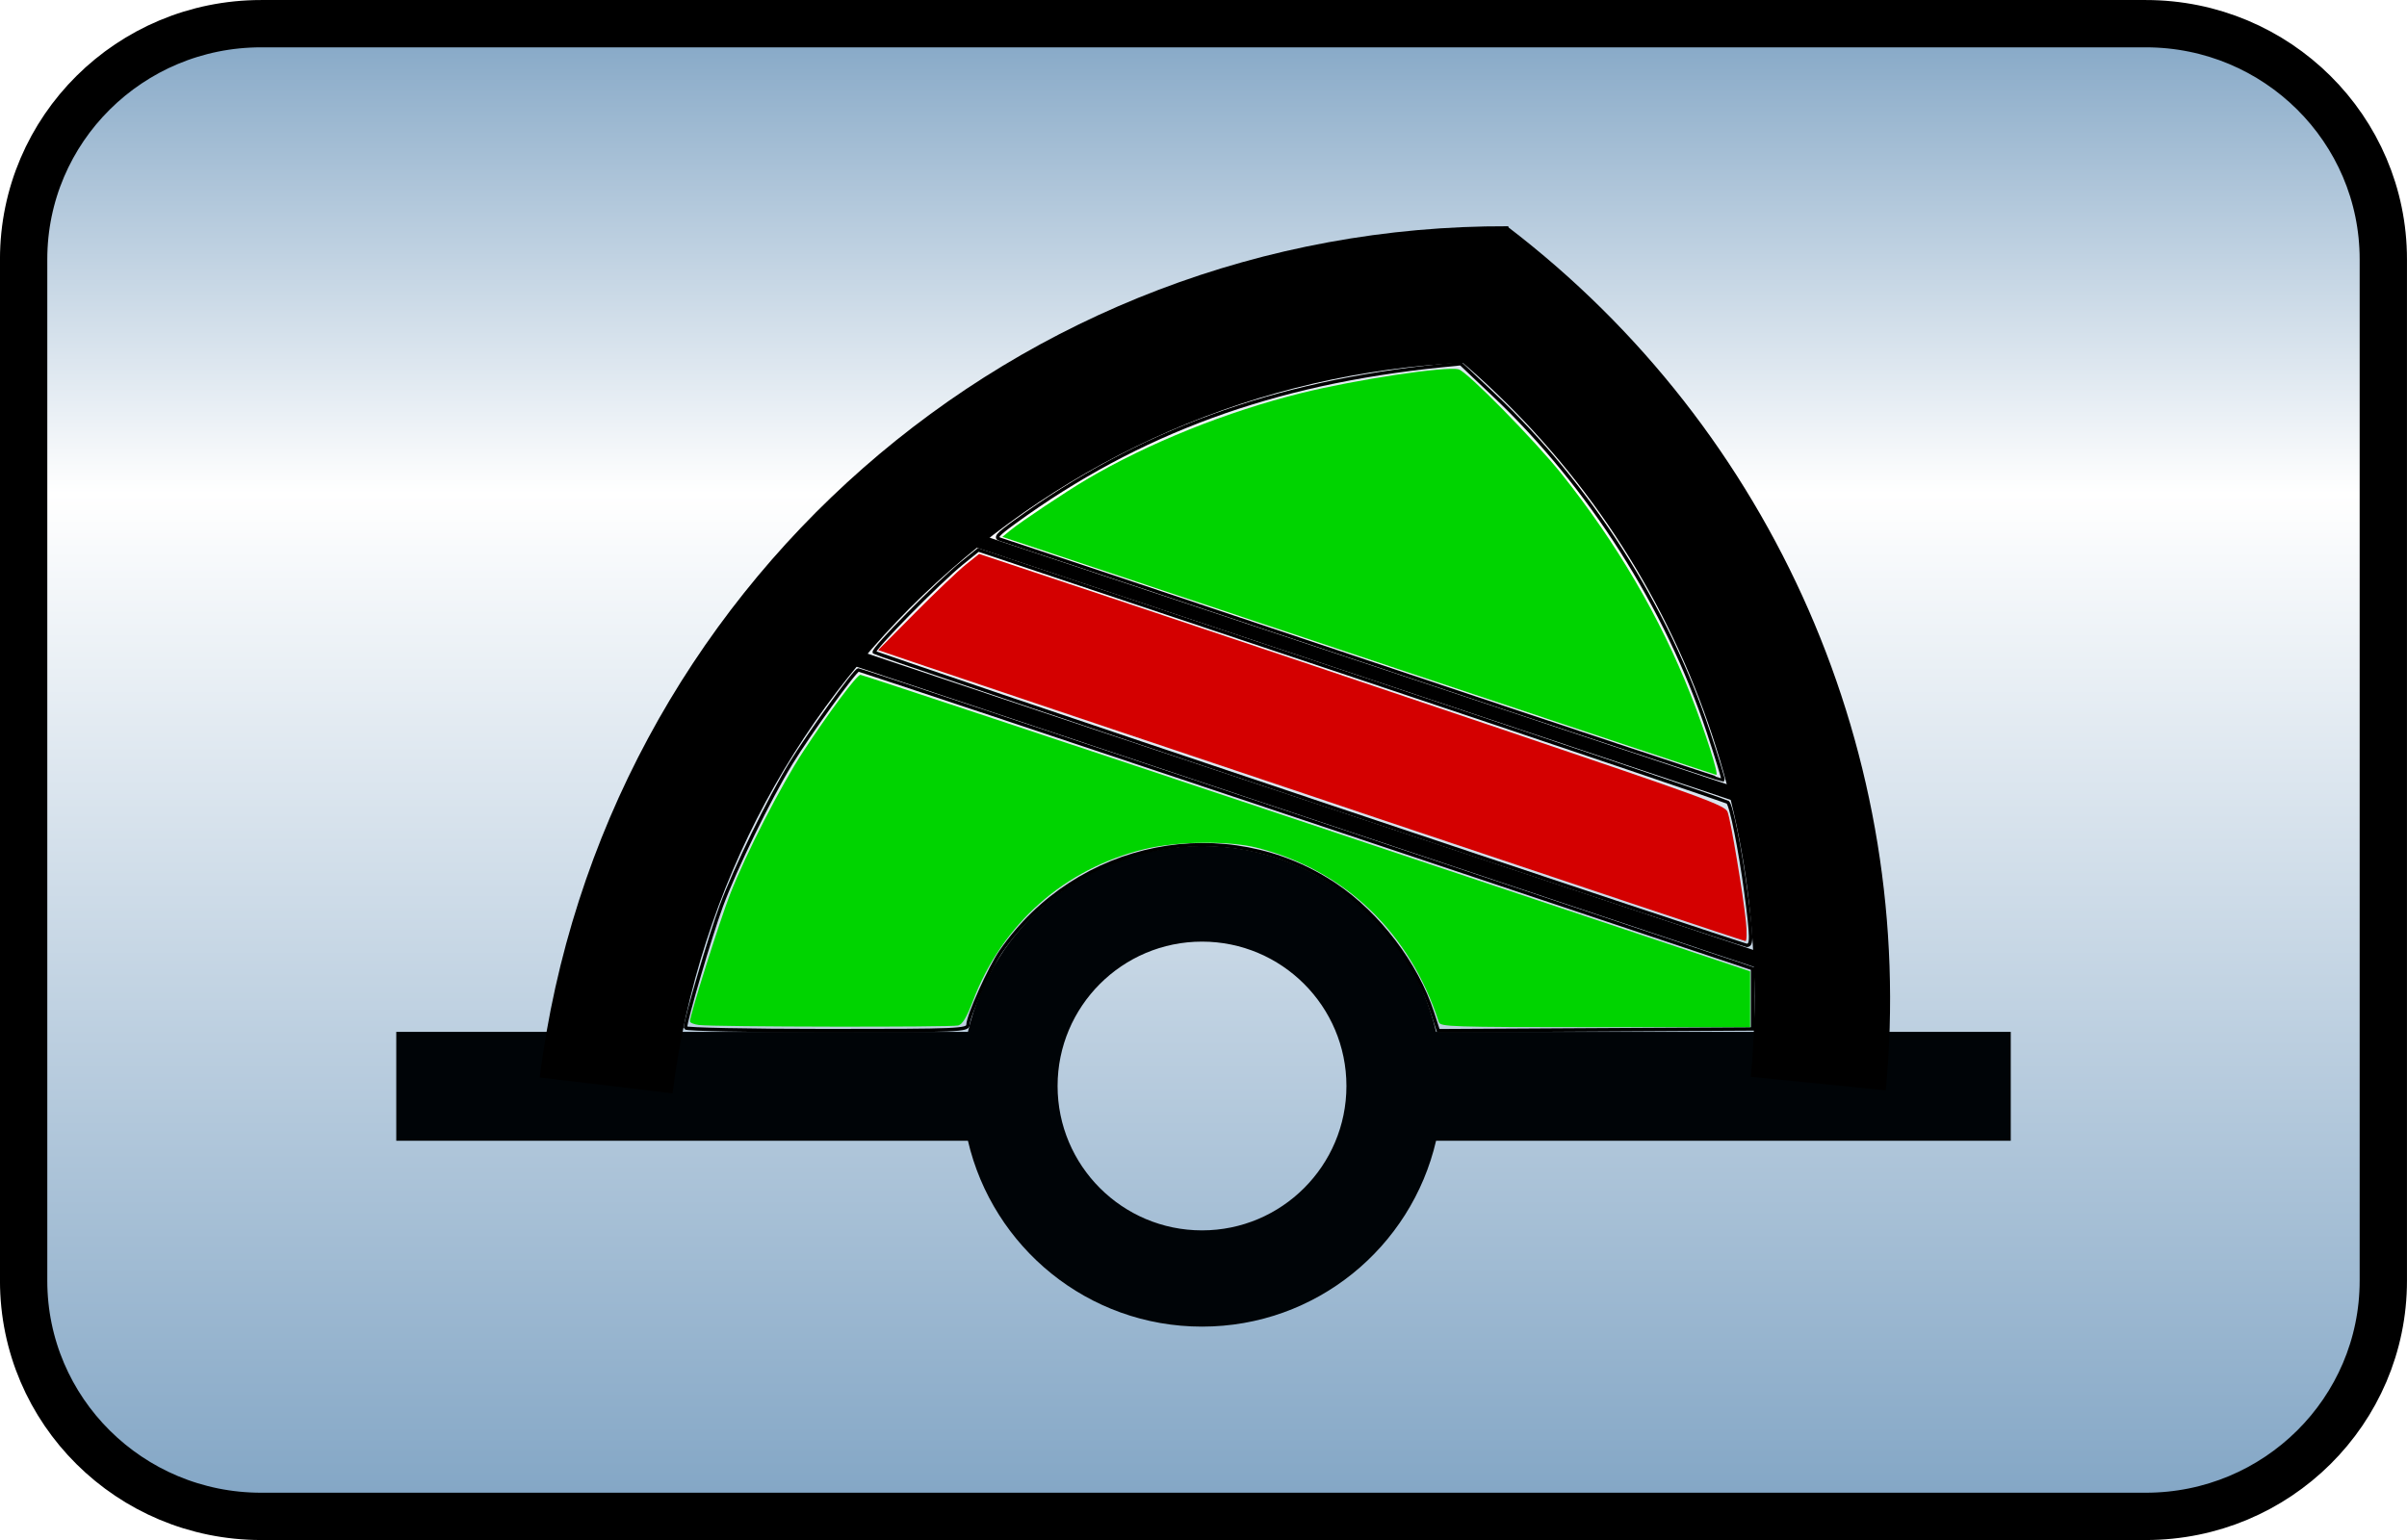
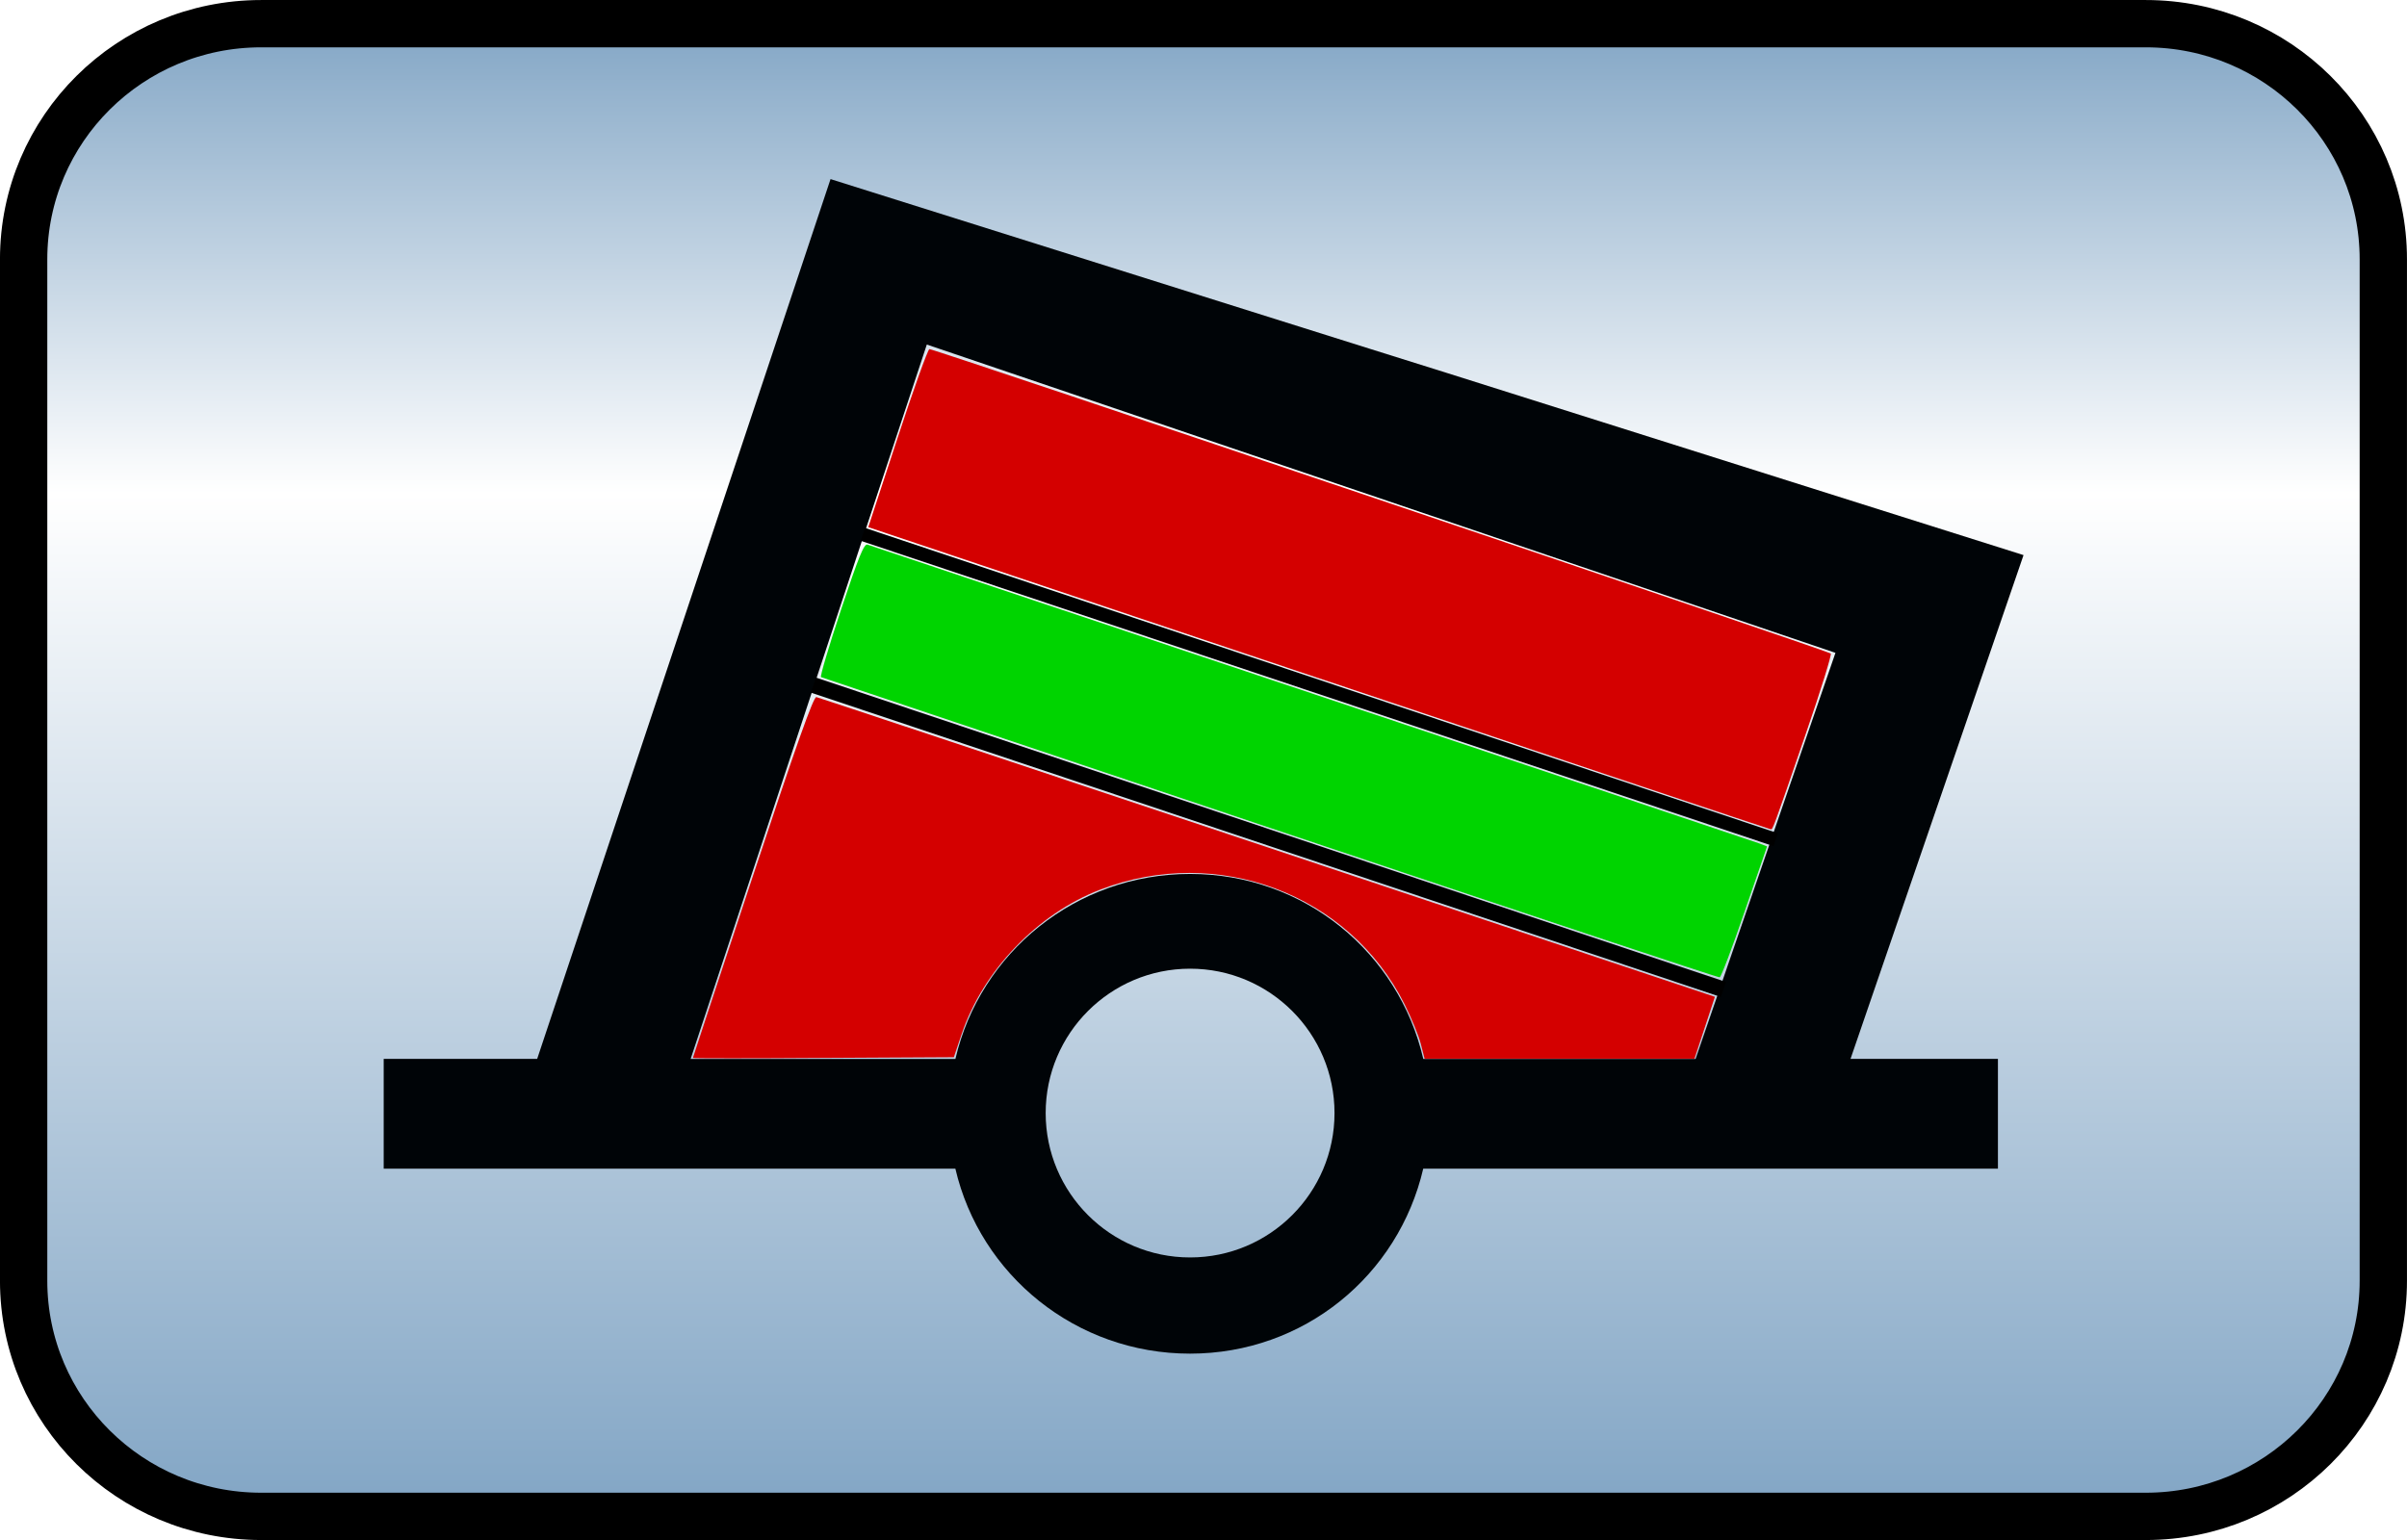
<svg xmlns="http://www.w3.org/2000/svg" xmlns:xlink="http://www.w3.org/1999/xlink" width="50" height="32" id="svg2" version="1.1" style="display:inline">
  <defs id="defs4">
    <linearGradient id="linearGradient3638">
      <stop id="stop3640" offset="0" style="stop-color:#80a4c4;stop-opacity:1" />
      <stop style="stop-color:#ffffff;stop-opacity:1" offset="0.18" id="stop3642" />
      <stop id="stop3646" offset="0.499" style="stop-color:#ffffff;stop-opacity:1" />
      <stop id="stop3644" offset="1" style="stop-color:#80a4c4;stop-opacity:1" />
    </linearGradient>
    <linearGradient id="linearGradient3606">
      <stop style="stop-color:#80a4c4;stop-opacity:1" offset="0" id="stop3608" />
      <stop id="stop3614" offset="0.317" style="stop-color:#ffffff;stop-opacity:1" />
      <stop style="stop-color:#80a4c4;stop-opacity:1" offset="1" id="stop3610" />
    </linearGradient>
    <linearGradient xlink:href="#linearGradient3606" id="linearGradient3612" x1="50.003" y1="1012.422" x2="50.003" y2="1052.36" gradientUnits="userSpaceOnUse" gradientTransform="matrix(0.49262,0,0,0.7864175,0.3677455,224.4722)" />
    <linearGradient xlink:href="#linearGradient3638" id="linearGradient3636" gradientUnits="userSpaceOnUse" x1="50.003" y1="1012.422" x2="50.003" y2="1052.36" />
  </defs>
  <g id="layer1" transform="translate(0,-1020.362)" style="display:inline">
    <rect y="1020.854" x="0.491" height="31.017" width="49.017" id="rect3618" style="fill:url(#linearGradient3612);fill-opacity:1;stroke:#000000;stroke-width:0.983;stroke-linejoin:round;stroke-miterlimit:4;stroke-opacity:1;stroke-dasharray:none;display:inline" rx="4.933" ry="4.895" />
-     <g transform="matrix(0.4,0,0,0.4,-35.06138,986.9365)" style="display:inline" id="g3714">
-       <g id="g3734">
-         <g id="g3716">
-           <path d="m 108.232,137.167 0,5.656 29.688,0 c 1.287,5.533 6.233,9.656 12.156,9.656 5.925,0 10.871,-4.121 12.156,-9.656 l 29.844,0 0,-0.062 0,-5.594 -83.844,0 z m 54,0 c -1.285,-5.536 -6.231,-9.656 -12.156,-9.656 -5.923,1e-5 -10.869,4.123 -12.156,9.656 l 24.312,0 z m -12.156,-4.688 c 4.14,0 7.5,3.36 7.5,7.5 0,4.14 -3.36,7.5 -7.5,7.5 -4.14,0 -7.5,-3.36 -7.5,-7.5 0,-4.14 3.36,-7.5 7.5,-7.5 z" id="path3718" style="fill:#000407;fill-opacity:1;fill-rule:evenodd;stroke:none" />
-           <path style="fill:none;stroke:#000000;stroke-width:4.647;stroke-miterlimit:4;stroke-opacity:1;stroke-dasharray:none;display:inline" id="path3720" d="m 15.636,156.982 c -3.115,-15.327 5.889,-30.531 20.985,-35.435" transform="matrix(1.416467,0.4739434,-0.4820681,1.44075,172.6584,-93.63429)" />
-           <path style="fill:none;stroke:#000000;stroke-width:3.594;stroke-miterlimit:4;stroke-opacity:1;stroke-dasharray:none;display:inline" id="path3722" d="m 110.54,99.547 c 7.819,2.711 13.709,9.319 15.584,17.485" transform="matrix(1.860736,0.6225936,-0.6135377,1.833671,19.20119,-153.2685)" />
-         </g>
-         <rect transform="matrix(0.9483236,0.3173047,-0.3173047,0.9483236,0,0)" y="69.339" x="162.519" height="0.825" width="49.832" id="rect3728" style="fill:#000000;fill-opacity:1;stroke:none;display:inline" />
-         <rect style="fill:#000000;fill-opacity:1;stroke:none;display:inline" id="rect3730" width="49.989" height="0.707" x="161.107" y="61.613" transform="matrix(0.9483236,0.3173047,-0.3173047,0.9483236,0,0)" />
-       </g>
-       <path transform="translate(0,-60)" id="path7528" d="m 158.517,177.903 c -10.209,-3.421 -18.72,-6.265 -18.914,-6.32 -0.295,-0.084 -0.173,-0.231 0.753,-0.905 6.425,-4.675 13.42,-7.238 22.163,-8.12 l 0.997,-0.101 1.712,1.62 c 4.967,4.701 8.977,10.999 11.139,17.497 0.454,1.364 0.8,2.496 0.768,2.515 -0.032,0.019 -8.41,-2.765 -18.619,-6.186 z" style="fill:none;stroke:#000000;stroke-width:0.177;stroke-miterlimit:4;stroke-opacity:1;stroke-dasharray:none" />
-       <path transform="translate(0,-60)" id="path7530" d="m 123.25,196.957 c 0,-0.399 1.296,-4.799 1.864,-6.33 0.731,-1.97 2.477,-5.55 3.608,-7.4 0.925,-1.513 3.343,-4.861 3.51,-4.861 0.067,1.9e-4 10.542,3.492 23.279,7.759 l 23.158,7.758 0,1.566 0,1.566 -8.161,0.046 -8.161,0.046 -0.302,-0.93 c -0.819,-2.525 -2.8,-5.135 -5.039,-6.638 -5.679,-3.813 -13.404,-2.28 -17.37,3.447 -0.574,0.828 -1.709,3.354 -1.712,3.808 -0.002,0.29 -0.47,0.309 -7.338,0.309 -4.035,0 -7.336,-0.066 -7.336,-0.147 z" style="fill:none;stroke:#000000;stroke-width:0.177;stroke-miterlimit:4;stroke-opacity:1;stroke-dasharray:none" />
-       <path transform="translate(0,-60)" id="path7532" d="m 155.652,185.107 c -12.368,-4.153 -22.535,-7.599 -22.594,-7.657 -0.126,-0.126 3.341,-3.653 4.558,-4.637 l 0.842,-0.681 19.398,6.499 c 10.669,3.574 19.455,6.549 19.525,6.611 0.184,0.164 0.648,2.471 0.943,4.692 0.314,2.363 0.319,2.755 0.036,2.738 -0.122,-0.007 -10.34,-3.411 -22.708,-7.564 l 0,0 z" style="fill:none;stroke:#000000;stroke-width:0.177;stroke-miterlimit:4;stroke-opacity:1;stroke-dasharray:none" />
+     <g transform="matrix(0.4,0,0,0.4,-35.30235,987.5054)" id="g4867" style="display:inline">
+       <path style="fill:#000407;fill-opacity:1;fill-rule:evenodd;stroke:none" d="m 22.312,3.781 -6.094,18.281 -3.188,0 0,2.281 11.875,0 c 0.515,2.213 2.506,3.844 4.875,3.844 2.37,0 4.33,-1.629 4.844,-3.844 l 11.938,0 0,-0.031 0,-2.25 -3.062,0 L 47.094,11.594 35.125,7.812 33.531,7.312 22.312,3.781 z m 2,3.438 18.875,6.406 -2.906,8.438 -5.656,0 c -0.514,-2.214 -2.474,-3.844 -4.844,-3.844 -2.369,4e-6 -4.36,1.631 -4.875,3.844 l -5.5,0 4.906,-14.844 z m 5.469,12.969 c 1.656,0 3,1.344 3,3 0,1.656 -1.344,3 -3,3 -1.656,0 -3,-1.344 -3,-3 0,-1.656 1.344,-3 3,-3 z" transform="matrix(2.5,0,0,2.5,75.60707,81.99313)" id="path4869" />
+       <rect transform="matrix(0.9483236,0.3173047,-0.3173047,0.9483236,0,0)" y="69.827" x="161.11" height="0.825" width="49.832" id="rect5149" style="fill:#000000;fill-opacity:1;stroke:none" />
+       <rect style="fill:#000000;fill-opacity:1;stroke:none" id="rect5151" width="49.989" height="0.707" x="161.061" y="61.645" transform="matrix(0.9483236,0.3173047,-0.3173047,0.9483236,0,0)" />
+       <path id="path5563" d="m 165.466,128.939 c -6.602,-2.215 -17.103,-5.739 -23.336,-7.831 l -11.332,-3.803 1.116,-3.443 c 0.614,-1.894 1.128,-3.458 1.144,-3.476 0.031,-0.036 46.857,15.622 46.927,15.692 0.085,0.085 -2.267,6.837 -2.39,6.862 -0.068,0.014 -5.526,-1.786 -12.129,-4.002 z" style="fill:none;stroke:none" />
+       <path id="path5565" d="m 156.821,117.418 c -12.862,-4.312 -23.405,-7.856 -23.428,-7.875 -0.031,-0.027 2.94,-9.189 3.035,-9.359 0.035,-0.062 46.761,15.784 46.876,15.897 0.107,0.105 -2.902,9.217 -3.035,9.19 -0.034,-0.007 -10.586,-3.541 -23.448,-7.852 z" style="fill:none;stroke:none" />
+       <path id="path5567" d="m 124.313,136.926 c 0.204,-0.892 6.161,-18.609 6.257,-18.611 0.07,-0.002 10.628,3.51 23.464,7.803 l 23.336,7.806 -0.521,1.558 -0.521,1.558 -7.035,0.032 -7.035,0.032 -0.336,-1.027 c -1.328,-4.06 -4.55,-7.051 -8.897,-8.258 -0.634,-0.176 -1.278,-0.225 -2.985,-0.229 -1.912,-0.004 -2.306,0.032 -3.234,0.289 -4.161,1.153 -7.416,4.261 -8.717,8.321 l -0.289,0.902 -6.764,0 c -5.756,0 -6.758,-0.026 -6.724,-0.175 z" style="fill:none;stroke:none" />
    </g>
-     <path style="fill:#d40000;fill-opacity:1;stroke:none;display:inline" d="m 28.231,1037.234 c -4.387,-1.473 -8.429,-2.833 -8.983,-3.021 l -1.006,-0.342 0.768,-0.775 c 0.423,-0.426 0.895,-0.876 1.049,-0.999 l 0.281,-0.225 3.112,1.038 c 1.712,0.571 5.197,1.743 7.745,2.606 4.23,1.431 4.638,1.581 4.69,1.718 0.067,0.177 0.323,1.71 0.381,2.284 0.022,0.221 0.017,0.4 -0.011,0.399 -0.028,0 -3.641,-1.209 -8.028,-2.682 z" id="path6295" />
-     <path style="fill:#00d400;fill-opacity:1;stroke:none;display:inline" d="m 28.217,1033.988 -7.395,-2.47 0.163,-0.134 c 0.222,-0.182 1.155,-0.805 1.591,-1.062 1.271,-0.75 2.921,-1.413 4.464,-1.794 1.131,-0.28 2.989,-0.56 3.261,-0.491 0.171,0.043 1.587,1.483 2.144,2.181 1.134,1.421 2.047,2.984 2.676,4.583 0.304,0.772 0.59,1.669 0.529,1.662 -0.022,0 -3.368,-1.116 -7.435,-2.475 l 0,0 z" id="path6297" />
-     <path style="fill:#00d400;fill-opacity:1;stroke:none;display:inline" d="m 14.525,1041.662 c -0.106,-0.013 -0.193,-0.048 -0.193,-0.077 0,-0.13 0.623,-2.103 0.835,-2.644 0.332,-0.847 1.05,-2.247 1.519,-2.964 0.526,-0.803 1.112,-1.591 1.187,-1.593 0.033,0 4.205,1.385 9.271,3.08 l 9.211,3.082 6e-6,0.58 5e-6,0.58 -3.216,0 c -3.01,0 -3.218,-0.01 -3.25,-0.104 -0.604,-1.863 -1.945,-3.151 -3.772,-3.623 -0.586,-0.151 -1.674,-0.138 -2.351,0.029 -1.656,0.408 -2.943,1.547 -3.552,3.143 -0.136,0.356 -0.219,0.495 -0.311,0.52 -0.139,0.037 -5.072,0.03 -5.378,-0.01 z" id="path6809" />
+     <path style="fill:#00d400;fill-opacity:1;stroke:none;display:inline" d="m 26.385,1037.566 c -5.107,-1.714 -9.306,-3.124 -9.33,-3.134 -0.024,-0.01 0.163,-0.641 0.416,-1.403 0.367,-1.103 0.479,-1.378 0.55,-1.35 0.049,0.019 4.201,1.41 9.227,3.091 5.025,1.681 9.209,3.084 9.298,3.118 l 0.161,0.062 -0.466,1.354 c -0.256,0.745 -0.489,1.36 -0.518,1.366 -0.029,0.01 -4.231,-1.391 -9.338,-3.104 z" id="path5502" />
+     <path style="fill:#d40000;fill-opacity:1;stroke:none;display:inline" d="m 27.389,1034.453 -9.353,-3.137 0.604,-1.84 c 0.332,-1.012 0.632,-1.849 0.666,-1.86 0.053,-0.018 18.597,6.247 18.724,6.325 0.025,0.016 -0.205,0.758 -0.512,1.649 -0.706,2.05 -0.69,2.008 -0.737,2.003 -0.021,0 -4.248,-1.416 -9.392,-3.141 l 0,0 z" id="path5504" />
+     <path style="fill:#d40000;fill-opacity:1;stroke:none;display:inline" d="m 14.393,1042.346 c 7.95e-4,-0.01 0.559,-1.703 1.242,-3.765 0.9,-2.722 1.263,-3.746 1.323,-3.734 0.046,0.01 4.264,1.414 9.374,3.122 l 9.291,3.106 -0.212,0.643 -0.212,0.643 -2.803,0 -2.803,0 -0.079,-0.308 c -0.043,-0.169 -0.194,-0.538 -0.336,-0.821 -1.148,-2.293 -3.885,-3.325 -6.324,-2.384 -1.304,0.503 -2.434,1.681 -2.879,3.004 l -0.161,0.478 -2.711,0.015 c -1.491,0.01 -2.71,0.01 -2.71,0 l 0,0 z" id="path6016" />
  </g>
</svg>
